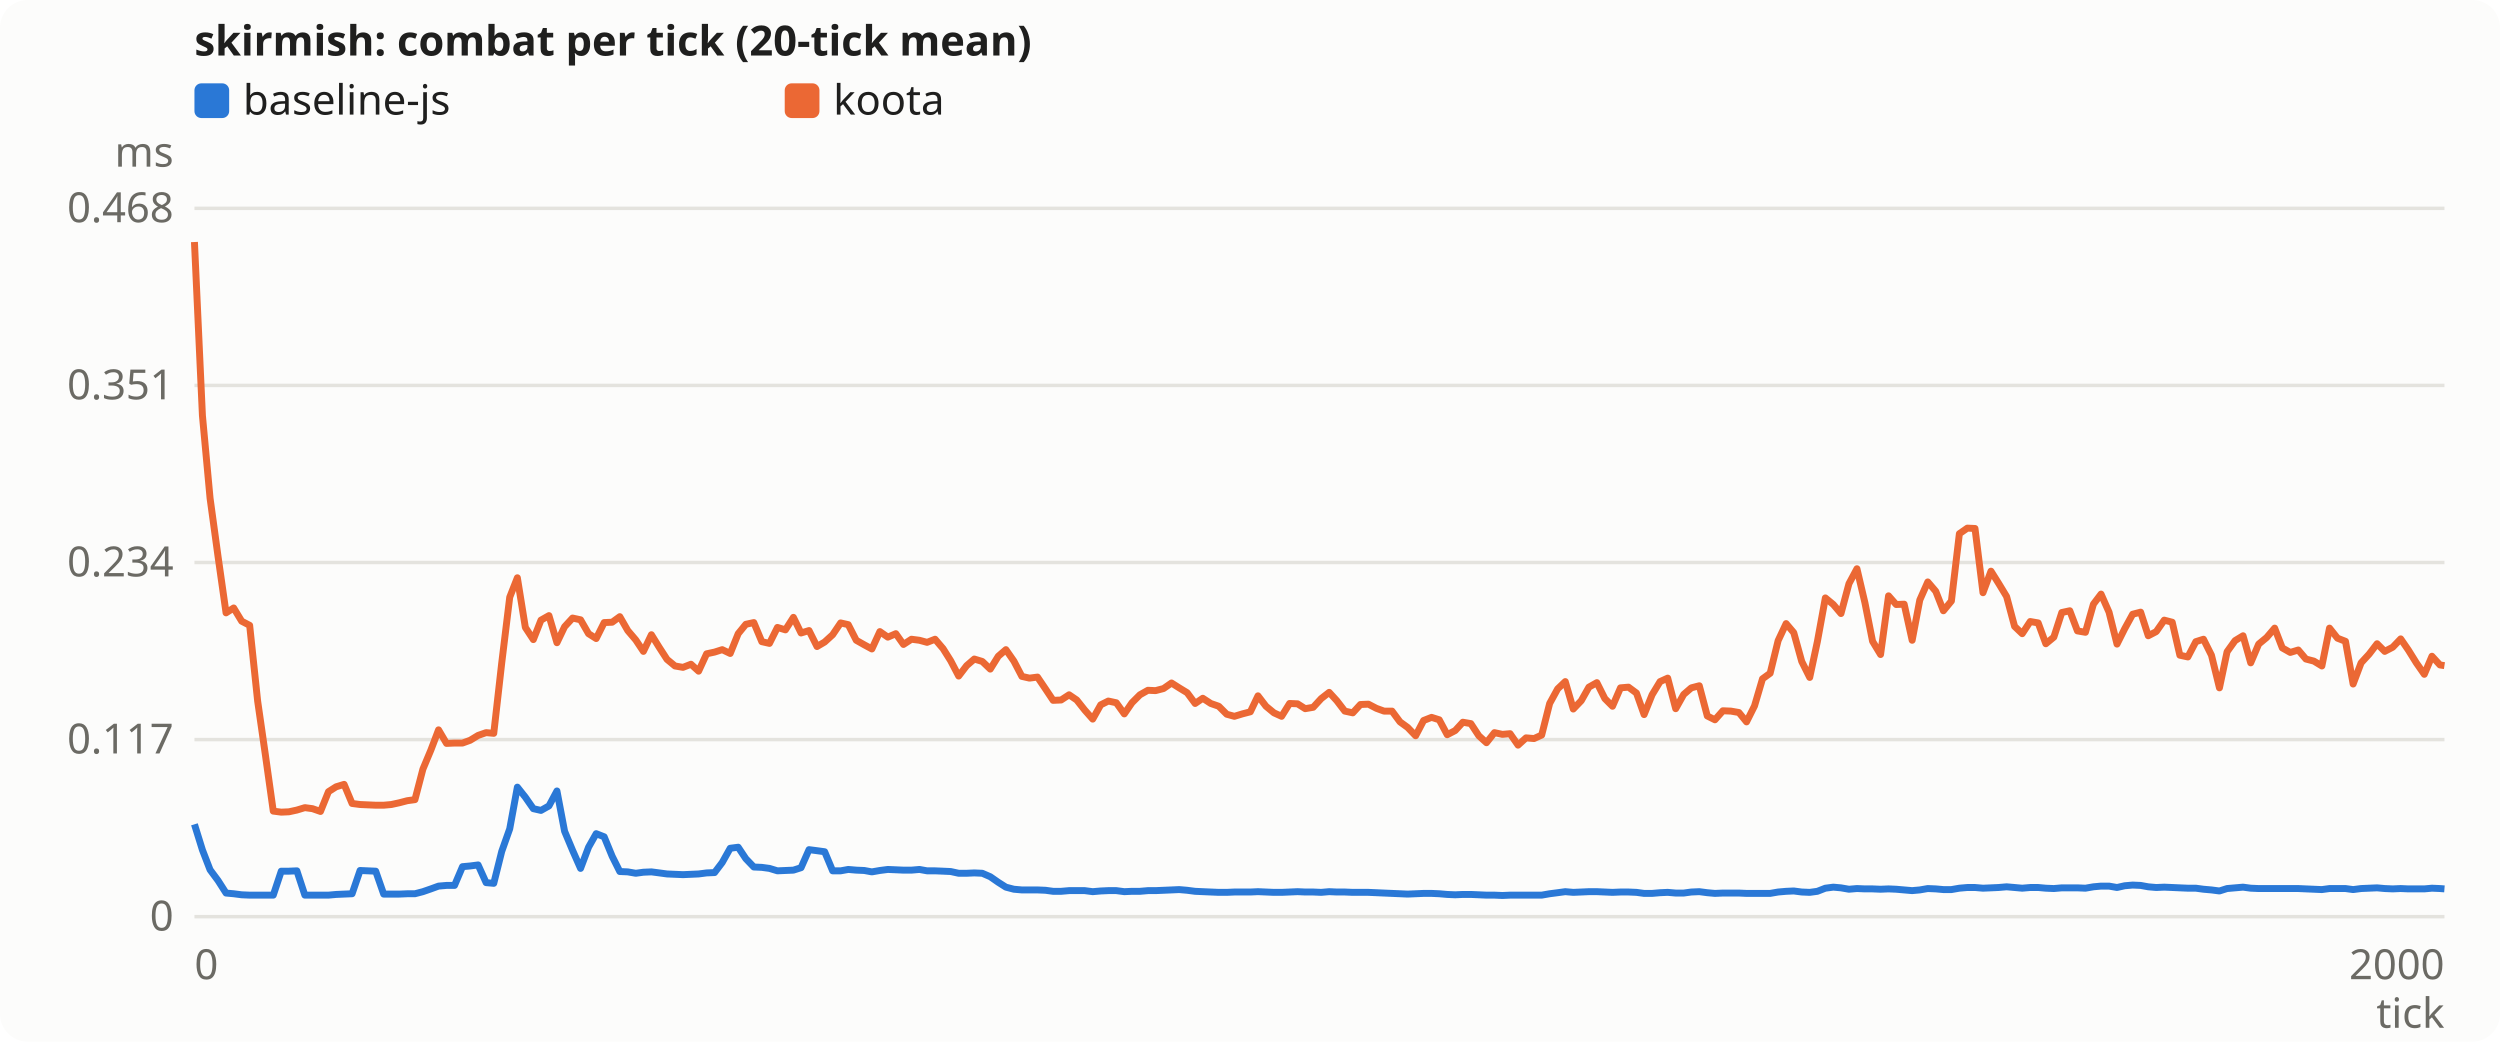
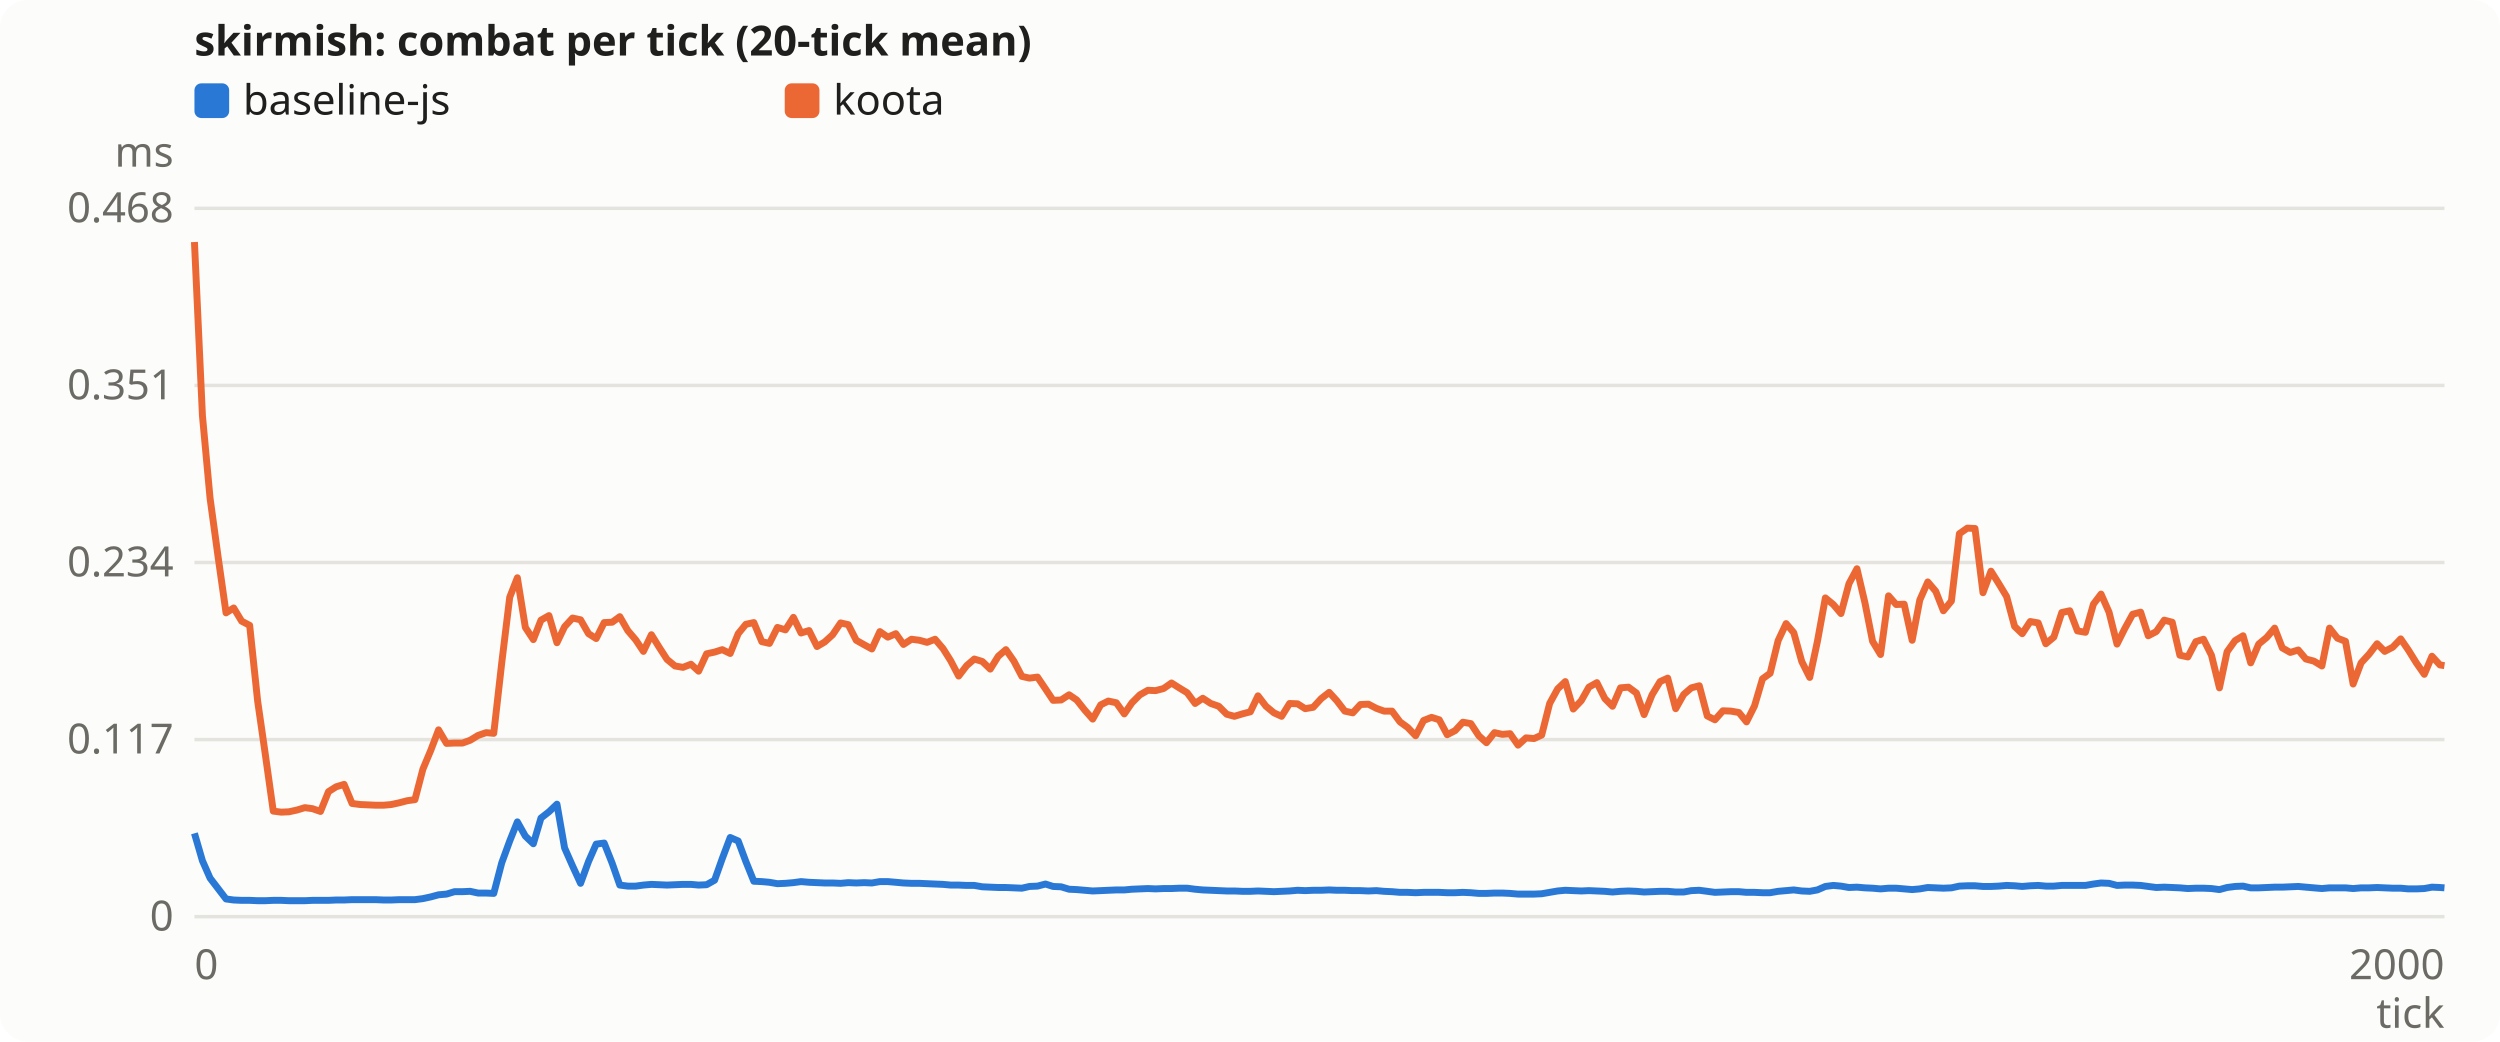
<svg xmlns="http://www.w3.org/2000/svg" viewBox="0 0 720 300" font-family="system-ui,sans-serif" font-size="12">
  <style>.bg{fill:#fcfcfb}.g{stroke:#e4e3de;stroke-width:1}.p{fill:#1f1f1e}.m{fill:#6b6a64}.s0{stroke:#2a78d6}.f0{fill:#2a78d6}.s1{stroke:#eb6834}.f1{fill:#eb6834}.s2{stroke:#1baf7a}.f2{fill:#1baf7a}.s3{stroke:#eda100}.f3{fill:#eda100}.s4{stroke:#e87ba4}.f4{fill:#e87ba4}.s5{stroke:#008300}.f5{fill:#008300}
@media (prefers-color-scheme: dark){.bg{fill:#1a1a19}.g{stroke:#33332f}.p{fill:#f0efec}.m{fill:#a3a29a}.s0{stroke:#3987e5}.f0{fill:#3987e5}.s1{stroke:#d95926}.f1{fill:#d95926}.s2{stroke:#199e70}.f2{fill:#199e70}.s3{stroke:#c98500}.f3{fill:#c98500}.s4{stroke:#d55181}.f4{fill:#d55181}.s5{stroke:#008300}.f5{fill:#008300}}</style>
  <rect class="bg" width="720" height="300" rx="8" />
  <text class="p" x="56" y="16" font-weight="600">skirmish: combat per tick (20-tick mean)</text>
  <line class="g" x1="56" x2="704" y1="264" y2="264" />
  <text class="m" x="50" y="268" text-anchor="end">0</text>
  <line class="g" x1="56" x2="704" y1="213" y2="213" />
  <text class="m" x="50" y="217" text-anchor="end">0.117</text>
  <line class="g" x1="56" x2="704" y1="162" y2="162" />
  <text class="m" x="50" y="166" text-anchor="end">0.234</text>
  <line class="g" x1="56" x2="704" y1="111" y2="111" />
  <text class="m" x="50" y="115" text-anchor="end">0.351</text>
  <line class="g" x1="56" x2="704" y1="60" y2="60" />
  <text class="m" x="50" y="64" text-anchor="end">0.468</text>
  <text class="m" x="704" y="296" text-anchor="end">tick</text>
  <text class="m" x="50" y="48" text-anchor="end">ms</text>
  <text class="m" x="56" y="282">0</text>
  <text class="m" x="704" y="282" text-anchor="end">2000</text>
-   <polyline class="s0" fill="none" stroke-width="2" stroke-linejoin="round" points="56.0,237.4 58.3,244.8 60.5,250.5 62.8,253.6 65.1,257.2 67.3,257.4 69.6,257.7 71.9,257.8 74.2,257.8 76.4,257.8 78.7,257.8 81.0,250.9 83.2,250.9 85.5,250.8 87.8,257.8 90.0,257.8 92.3,257.8 94.6,257.8 96.8,257.6 99.1,257.5 101.4,257.4 103.7,250.7 105.9,250.8 108.2,250.9 110.5,257.5 112.7,257.5 115.0,257.5 117.3,257.4 119.5,257.4 121.8,256.8 124.1,256.0 126.3,255.2 128.6,255.0 130.9,255.0 133.2,249.6 135.4,249.4 137.7,249.1 140.0,254.2 142.2,254.4 144.5,245.2 146.8,238.7 149.0,226.7 151.3,229.6 153.6,232.9 155.8,233.4 158.1,232.1 160.4,227.8 162.6,239.4 164.9,244.9 167.2,250.1 169.5,244.0 171.7,240.1 174.0,241.0 176.3,246.6 178.5,251.0 180.8,251.1 183.1,251.5 185.3,251.2 187.6,251.1 189.9,251.4 192.1,251.7 194.4,251.8 196.7,251.9 199.0,251.8 201.2,251.7 203.5,251.4 205.8,251.3 208.0,248.4 210.3,244.3 212.6,244.0 214.8,247.3 217.1,249.7 219.4,249.8 221.6,250.1 223.9,250.8 226.2,250.7 228.5,250.6 230.7,249.9 233.0,244.7 235.3,245.0 237.5,245.3 239.8,250.8 242.1,250.8 244.3,250.4 246.6,250.6 248.9,250.7 251.1,251.1 253.4,250.7 255.7,250.4 258.0,250.5 260.2,250.6 262.5,250.6 264.8,250.4 267.0,250.8 269.3,250.8 271.6,250.9 273.8,251.0 276.1,251.5 278.4,251.5 280.6,251.4 282.9,251.5 285.2,252.5 287.5,254.1 289.7,255.5 292.0,256.1 294.3,256.3 296.5,256.3 298.8,256.3 301.1,256.4 303.3,256.7 305.6,256.7 307.9,256.5 310.1,256.5 312.4,256.5 314.7,256.8 317.0,256.6 319.2,256.5 321.5,256.5 323.8,256.8 326.0,256.7 328.3,256.7 330.6,256.5 332.8,256.5 335.1,256.4 337.4,256.3 339.6,256.2 341.9,256.4 344.2,256.7 346.4,256.8 348.7,256.9 351.0,257.0 353.3,257.0 355.5,256.9 357.8,256.9 360.1,256.9 362.3,256.8 364.6,256.9 366.9,257.0 369.1,257.0 371.4,256.9 373.7,256.8 375.9,256.9 378.2,256.9 380.5,257.0 382.8,256.8 385.0,256.9 387.3,256.9 389.6,257.0 391.8,257.0 394.1,257.0 396.4,257.1 398.6,257.2 400.9,257.3 403.2,257.4 405.4,257.5 407.7,257.4 410.0,257.3 412.3,257.3 414.5,257.4 416.8,257.6 419.1,257.7 421.3,257.6 423.6,257.6 425.9,257.7 428.1,257.8 430.4,257.8 432.7,257.9 434.9,257.8 437.2,257.8 439.5,257.8 441.8,257.8 444.0,257.8 446.3,257.4 448.6,257.1 450.8,256.8 453.1,257.0 455.4,256.9 457.6,256.8 459.9,256.8 462.2,256.9 464.4,257.0 466.7,256.9 469.0,256.9 471.3,257.0 473.5,257.3 475.8,257.3 478.1,257.1 480.3,257.0 482.6,257.2 484.9,257.2 487.1,256.9 489.4,256.8 491.7,257.1 493.9,257.3 496.2,257.2 498.5,257.2 500.8,257.2 503.0,257.3 505.3,257.3 507.6,257.3 509.8,257.3 512.1,256.9 514.4,256.7 516.6,256.6 518.9,256.9 521.2,257.0 523.4,256.7 525.7,255.8 528.0,255.5 530.2,255.7 532.5,256.1 534.8,255.9 537.1,256.0 539.3,256.0 541.6,256.1 543.9,256.0 546.1,256.1 548.4,256.3 550.7,256.5 552.9,256.3 555.2,255.9 557.5,256.0 559.7,256.2 562.0,256.2 564.3,255.8 566.6,255.6 568.8,255.6 571.1,255.8 573.4,255.7 575.6,255.6 577.9,255.4 580.2,255.6 582.4,255.8 584.7,255.6 587.0,255.6 589.2,255.8 591.5,255.9 593.8,255.7 596.1,255.7 598.3,255.7 600.6,255.8 602.9,255.4 605.1,255.2 607.4,255.2 609.7,255.6 611.9,255.1 614.2,254.9 616.5,255.0 618.7,255.4 621.0,255.6 623.3,255.5 625.6,255.6 627.8,255.7 630.1,255.8 632.4,255.8 634.6,256.1 636.9,256.3 639.2,256.6 641.4,255.9 643.7,255.7 646.0,255.5 648.2,255.8 650.5,255.9 652.8,255.9 655.1,255.9 657.3,255.9 659.6,255.9 661.9,255.9 664.1,256.0 666.4,256.1 668.7,256.2 670.9,255.9 673.2,255.9 675.5,255.9 677.7,256.2 680.0,255.9 682.3,255.8 684.6,255.7 686.8,255.9 689.1,256.0 691.4,255.9 693.6,256.0 695.9,256.0 698.2,256.0 700.4,255.8 702.7,255.9 704.0,256.0" />
+   <polyline class="s0" fill="none" stroke-width="2" stroke-linejoin="round" points="56.0,240.0 58.3,247.9 60.5,252.9 62.8,255.9 65.1,258.9 67.3,259.2 69.6,259.3 71.9,259.3 74.2,259.4 76.4,259.4 78.7,259.3 81.0,259.3 83.2,259.4 85.5,259.4 87.8,259.4 90.0,259.3 92.3,259.3 94.6,259.3 96.8,259.2 99.1,259.2 101.4,259.1 103.7,259.1 105.9,259.1 108.2,259.1 110.5,259.2 112.7,259.2 115.0,259.1 117.3,259.1 119.5,259.1 121.8,258.8 124.1,258.3 126.3,257.7 128.6,257.5 130.9,256.8 133.2,256.8 135.4,256.7 137.7,257.2 140.0,257.2 142.2,257.3 144.5,248.5 146.8,242.2 149.0,236.7 151.3,240.8 153.6,243.0 155.8,235.6 158.1,233.8 160.4,231.6 162.6,244.2 164.9,249.4 167.2,254.4 169.5,248.1 171.7,243.1 174.0,242.8 176.3,248.6 178.5,254.9 180.8,255.2 183.1,255.2 185.3,254.9 187.6,254.7 189.9,254.8 192.1,254.9 194.4,254.8 196.7,254.7 199.0,254.7 201.2,254.9 203.5,254.8 205.8,253.5 208.0,247.3 210.3,241.2 212.6,242.2 214.8,248.1 217.1,253.8 219.4,253.9 221.6,254.1 223.9,254.5 226.2,254.4 228.5,254.2 230.7,253.9 233.0,254.1 235.3,254.2 237.5,254.3 239.8,254.3 242.1,254.4 244.3,254.2 246.6,254.3 248.9,254.2 251.1,254.3 253.4,253.9 255.7,253.9 258.0,254.1 260.2,254.3 262.5,254.4 264.8,254.4 267.0,254.5 269.3,254.6 271.6,254.7 273.8,254.9 276.1,254.9 278.4,255.0 280.6,255.0 282.9,255.4 285.2,255.5 287.5,255.6 289.7,255.6 292.0,255.7 294.3,255.8 296.5,255.3 298.8,255.2 301.1,254.6 303.3,255.3 305.6,255.4 307.9,256.1 310.1,256.2 312.4,256.4 314.7,256.6 317.0,256.5 319.2,256.4 321.5,256.3 323.8,256.3 326.0,256.1 328.3,256.0 330.6,255.9 332.8,256.0 335.1,255.9 337.4,255.9 339.6,255.8 341.9,255.8 344.2,256.1 346.4,256.3 348.7,256.4 351.0,256.5 353.3,256.6 355.5,256.6 357.8,256.7 360.1,256.7 362.3,256.6 364.6,256.7 366.9,256.8 369.1,256.7 371.4,256.6 373.7,256.4 375.9,256.5 378.2,256.4 380.5,256.4 382.8,256.3 385.0,256.4 387.3,256.4 389.6,256.5 391.8,256.5 394.1,256.6 396.4,256.5 398.6,256.7 400.9,256.8 403.2,257.0 405.4,257.0 407.7,257.1 410.0,257.0 412.3,257.0 414.5,257.0 416.8,257.1 419.1,257.1 421.3,257.0 423.6,257.1 425.9,257.3 428.1,257.3 430.4,257.2 432.7,257.2 434.9,257.3 437.2,257.5 439.5,257.5 441.8,257.5 444.0,257.4 446.3,257.0 448.6,256.6 450.8,256.4 453.1,256.5 455.4,256.6 457.6,256.5 459.9,256.6 462.2,256.7 464.4,256.9 466.7,256.7 469.0,256.6 471.3,256.7 473.5,256.9 475.8,256.8 478.1,256.7 480.3,256.7 482.6,256.9 484.9,256.9 487.1,256.5 489.4,256.4 491.7,256.7 493.9,257.0 496.2,256.9 498.5,256.8 500.8,256.8 503.0,257.0 505.3,257.0 507.6,257.1 509.8,257.1 512.1,256.7 514.4,256.5 516.6,256.3 518.9,256.6 521.2,256.7 523.4,256.3 525.7,255.3 528.0,255.0 530.2,255.2 532.5,255.6 534.8,255.5 537.1,255.7 539.3,255.8 541.6,256.0 543.9,255.8 546.1,255.8 548.4,256.0 550.7,256.2 552.9,256.0 555.2,255.6 557.5,255.7 559.7,255.8 562.0,255.7 564.3,255.2 566.6,255.1 568.8,255.1 571.1,255.3 573.4,255.3 575.6,255.2 577.9,255.0 580.2,255.1 582.4,255.3 584.7,255.1 587.0,255.0 589.2,255.2 591.5,255.2 593.8,255.0 596.1,255.0 598.3,255.0 600.6,255.0 602.9,254.6 605.1,254.3 607.4,254.4 609.7,255.0 611.9,254.9 614.2,254.9 616.5,255.0 618.7,255.3 621.0,255.6 623.3,255.5 625.6,255.6 627.8,255.7 630.1,255.9 632.4,255.8 634.6,255.8 636.9,255.9 639.2,256.2 641.4,255.6 643.7,255.3 646.0,255.2 648.2,255.7 650.5,255.7 652.8,255.6 655.1,255.5 657.3,255.5 659.6,255.4 661.9,255.3 664.1,255.5 666.4,255.7 668.7,255.9 670.9,255.7 673.2,255.7 675.5,255.7 677.7,255.9 680.0,255.7 682.3,255.7 684.6,255.6 686.8,255.7 689.1,255.8 691.4,255.8 693.6,256.0 695.9,256.0 698.2,255.9 700.4,255.5 702.7,255.6 704.0,255.7" />
  <polyline class="s1" fill="none" stroke-width="2" stroke-linejoin="round" points="56.0,69.7 58.3,119.7 60.5,143.5 62.8,160.3 65.1,176.5 67.3,175.1 69.6,178.9 71.9,180.1 74.2,201.9 76.4,217.2 78.7,233.6 81.0,233.9 83.2,233.8 85.5,233.3 87.8,232.6 90.0,232.9 92.3,233.7 94.6,228.0 96.8,226.6 99.1,225.9 101.4,231.4 103.7,231.7 105.9,231.8 108.2,231.9 110.5,231.9 112.7,231.7 115.0,231.2 117.3,230.6 119.5,230.3 121.8,221.5 124.1,216.0 126.3,210.2 128.6,214.1 130.9,214.0 133.2,214.0 135.4,213.2 137.7,211.8 140.0,211.0 142.2,211.2 144.5,190.9 146.8,172.0 149.0,166.4 151.3,180.7 153.6,184.2 155.8,178.6 158.1,177.3 160.4,185.1 162.6,180.5 164.9,178.0 167.2,178.5 169.5,182.5 171.7,183.9 174.0,179.3 176.3,179.2 178.5,177.6 180.8,181.6 183.1,184.3 185.3,187.6 187.6,182.8 189.9,186.5 192.1,189.9 194.4,191.8 196.7,192.2 199.0,191.3 201.2,193.3 203.5,188.3 205.8,187.8 208.0,187.1 210.3,188.2 212.6,182.5 214.8,179.8 217.1,179.3 219.4,184.8 221.6,185.3 223.9,180.7 226.2,181.4 228.5,177.8 230.7,182.3 233.0,181.6 235.3,186.2 237.5,184.9 239.8,182.8 242.1,179.4 244.3,179.9 246.6,184.4 248.9,185.7 251.1,186.9 253.4,181.9 255.7,183.5 258.0,182.5 260.2,185.6 262.5,184.1 264.8,184.4 267.0,185.0 269.3,184.1 271.6,186.8 273.8,190.3 276.1,194.7 278.4,191.7 280.6,189.8 282.9,190.5 285.2,192.7 287.5,189.0 289.7,187.1 292.0,190.4 294.3,194.8 296.5,195.3 298.8,195.0 301.1,198.4 303.3,201.7 305.6,201.6 307.9,200.1 310.1,201.6 312.4,204.5 314.7,207.1 317.0,203.0 319.2,201.9 321.5,202.4 323.8,205.6 326.0,202.4 328.3,200.1 330.6,198.8 332.8,198.9 335.1,198.3 337.4,196.7 339.6,198.1 341.9,199.5 344.2,202.6 346.4,201.1 348.7,202.6 351.0,203.4 353.3,205.7 355.5,206.3 357.8,205.6 360.1,205.0 362.3,200.4 364.6,203.4 366.9,205.3 369.1,206.3 371.4,202.6 373.7,202.7 375.9,204.1 378.2,203.7 380.5,201.2 382.8,199.4 385.0,201.8 387.3,204.8 389.6,205.3 391.8,202.9 394.1,202.8 396.4,204.0 398.6,204.8 400.9,204.8 403.2,207.9 405.4,209.5 407.7,211.9 410.0,207.5 412.3,206.6 414.5,207.3 416.8,211.6 419.1,210.4 421.3,208.0 423.6,208.4 425.9,211.9 428.1,213.9 430.4,211.0 432.7,211.5 434.9,211.3 437.2,214.6 439.5,212.5 441.8,212.7 444.0,211.7 446.3,202.6 448.6,198.4 450.8,196.3 453.1,204.2 455.4,201.8 457.6,197.9 459.9,196.6 462.2,201.2 464.4,203.4 466.7,198.1 469.0,197.9 471.3,199.6 473.5,205.8 475.8,200.1 478.1,196.3 480.3,195.3 482.6,204.1 484.9,200.0 487.1,198.1 489.4,197.5 491.7,206.2 493.9,207.3 496.2,204.7 498.5,204.8 500.8,205.2 503.0,207.9 505.3,203.3 507.6,195.5 509.8,193.9 512.1,184.5 514.4,179.6 516.6,182.2 518.9,190.5 521.2,195.1 523.4,184.8 525.7,172.2 528.0,174.1 530.2,176.7 532.5,168.1 534.8,163.8 537.1,173.6 539.3,184.7 541.6,188.5 543.9,171.6 546.1,174.1 548.4,174.0 550.7,184.4 552.9,172.8 555.2,167.6 557.5,170.3 559.7,175.9 562.0,173.1 564.3,153.7 566.6,152.1 568.8,152.2 571.1,170.7 573.4,164.5 575.6,168.0 577.9,171.8 580.2,180.4 582.4,182.5 584.7,179.0 587.0,179.4 589.2,185.4 591.5,183.5 593.8,176.4 596.1,175.9 598.3,181.7 600.6,182.1 602.9,174.0 605.1,171.1 607.4,176.3 609.7,185.5 611.9,181.1 614.2,176.9 616.5,176.3 618.7,183.1 621.0,181.9 623.3,178.6 625.6,179.2 627.8,188.7 630.1,189.2 632.4,184.8 634.6,184.1 636.9,188.7 639.2,198.1 641.4,187.7 643.7,184.5 646.0,183.1 648.2,190.9 650.5,185.5 652.8,183.6 655.1,180.9 657.3,186.6 659.6,187.9 661.9,187.2 664.1,189.8 666.4,190.4 668.7,191.8 670.9,180.9 673.2,183.8 675.5,184.7 677.7,197.0 680.0,190.9 682.3,188.4 684.6,185.4 686.8,187.6 689.1,186.4 691.4,184.0 693.6,187.2 695.9,190.9 698.2,194.2 700.4,189.0 702.7,191.5 704.0,191.7" />
  <rect class="f0" x="56" y="24" width="10" height="10" rx="2" />
  <text class="p" x="70" y="33">baseline-js</text>
  <rect class="f1" x="226" y="24" width="10" height="10" rx="2" />
  <text class="p" x="240" y="33">koota</text>
</svg>
